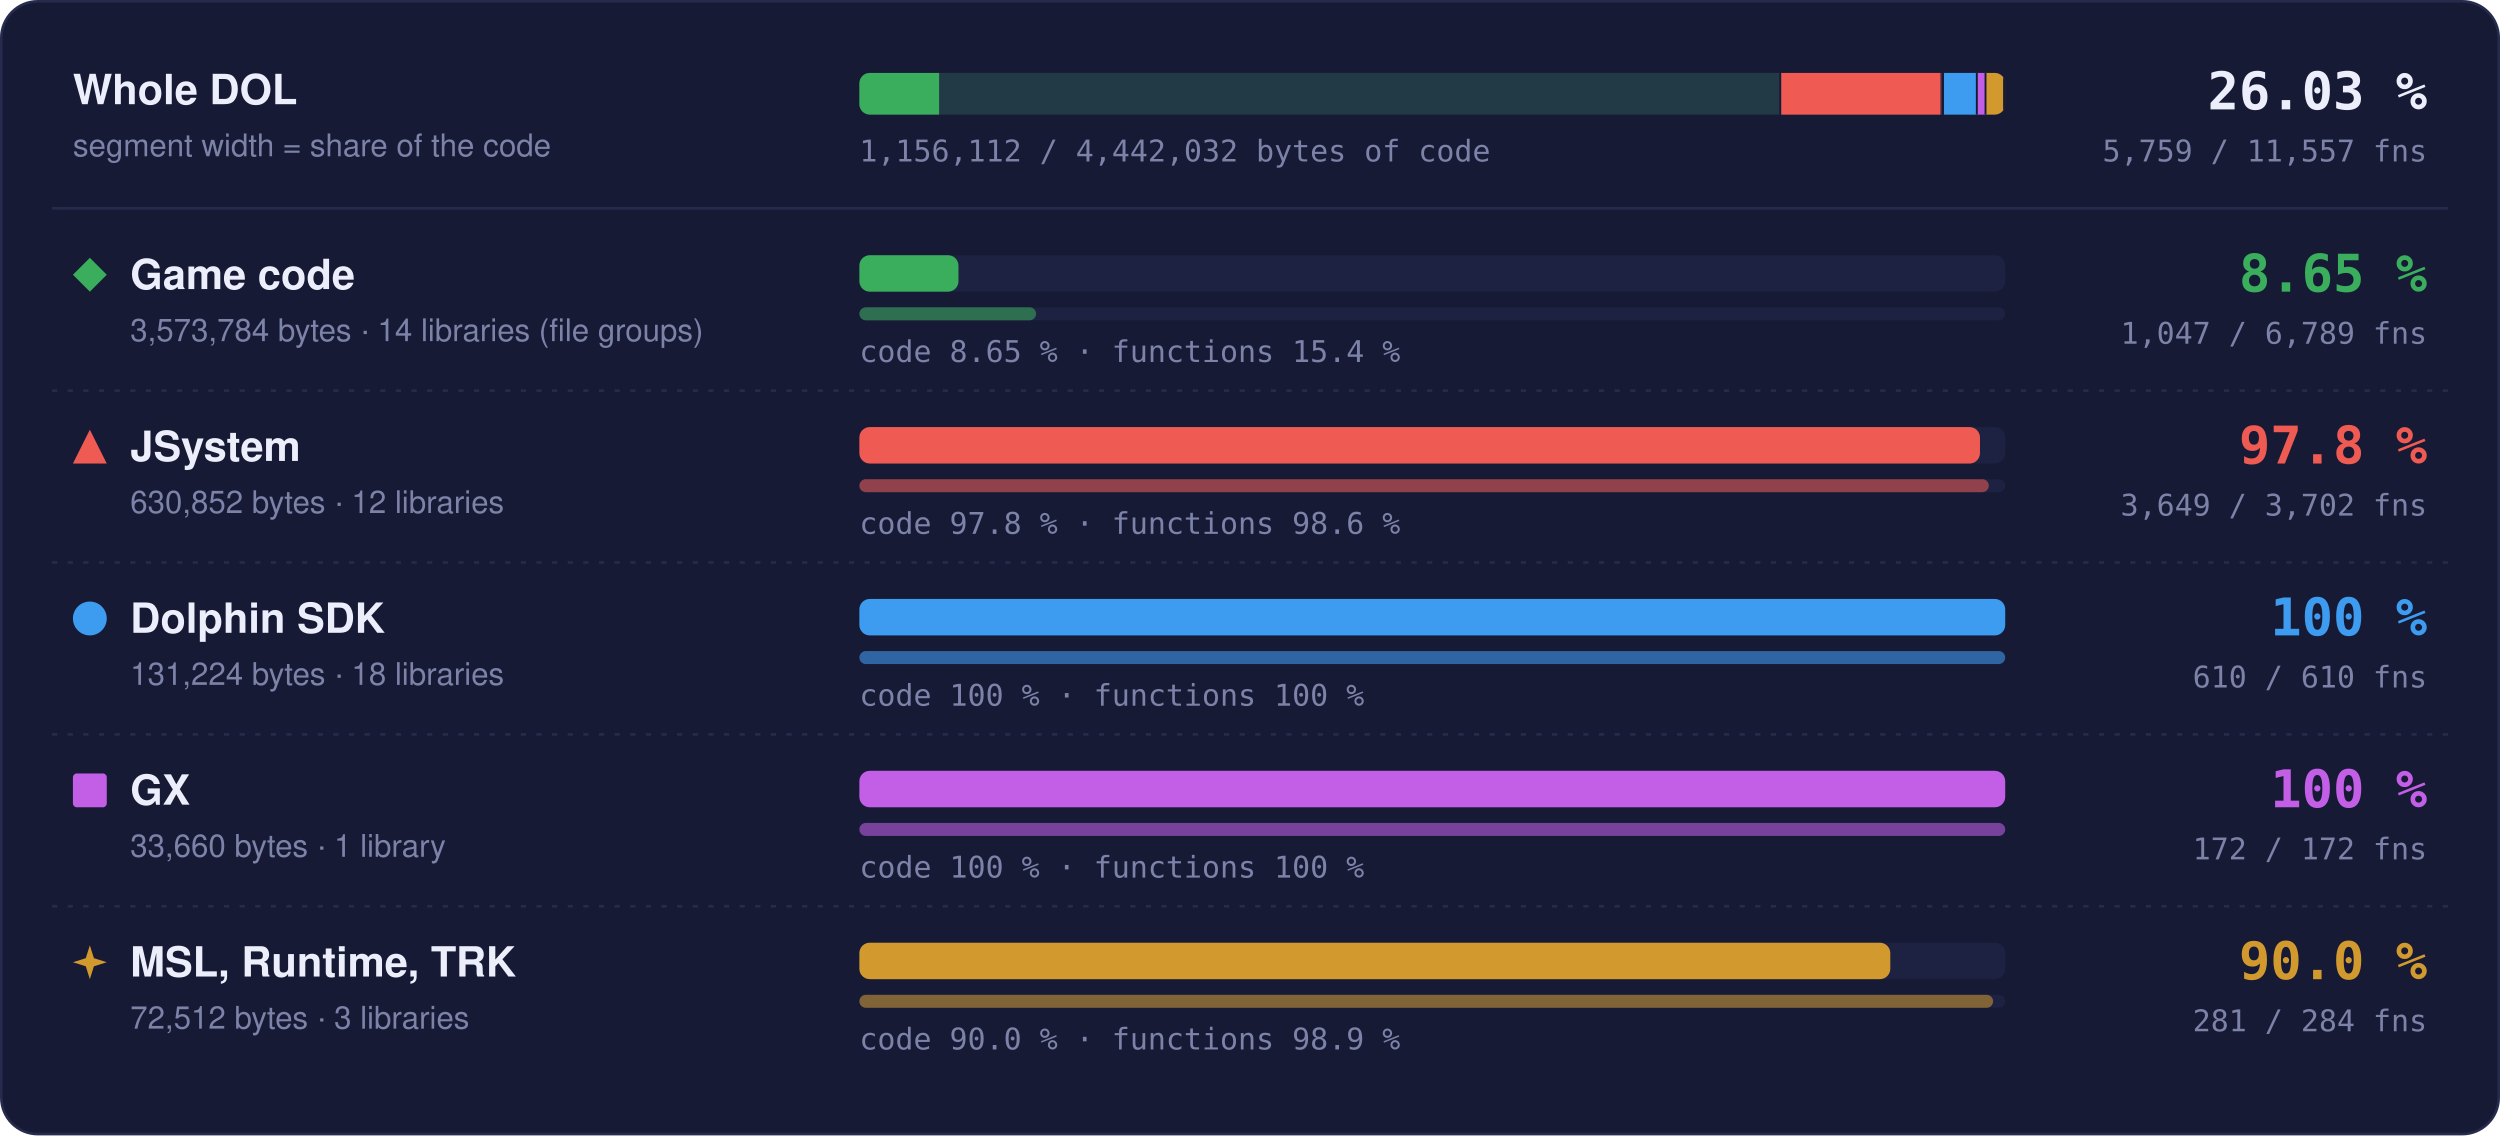
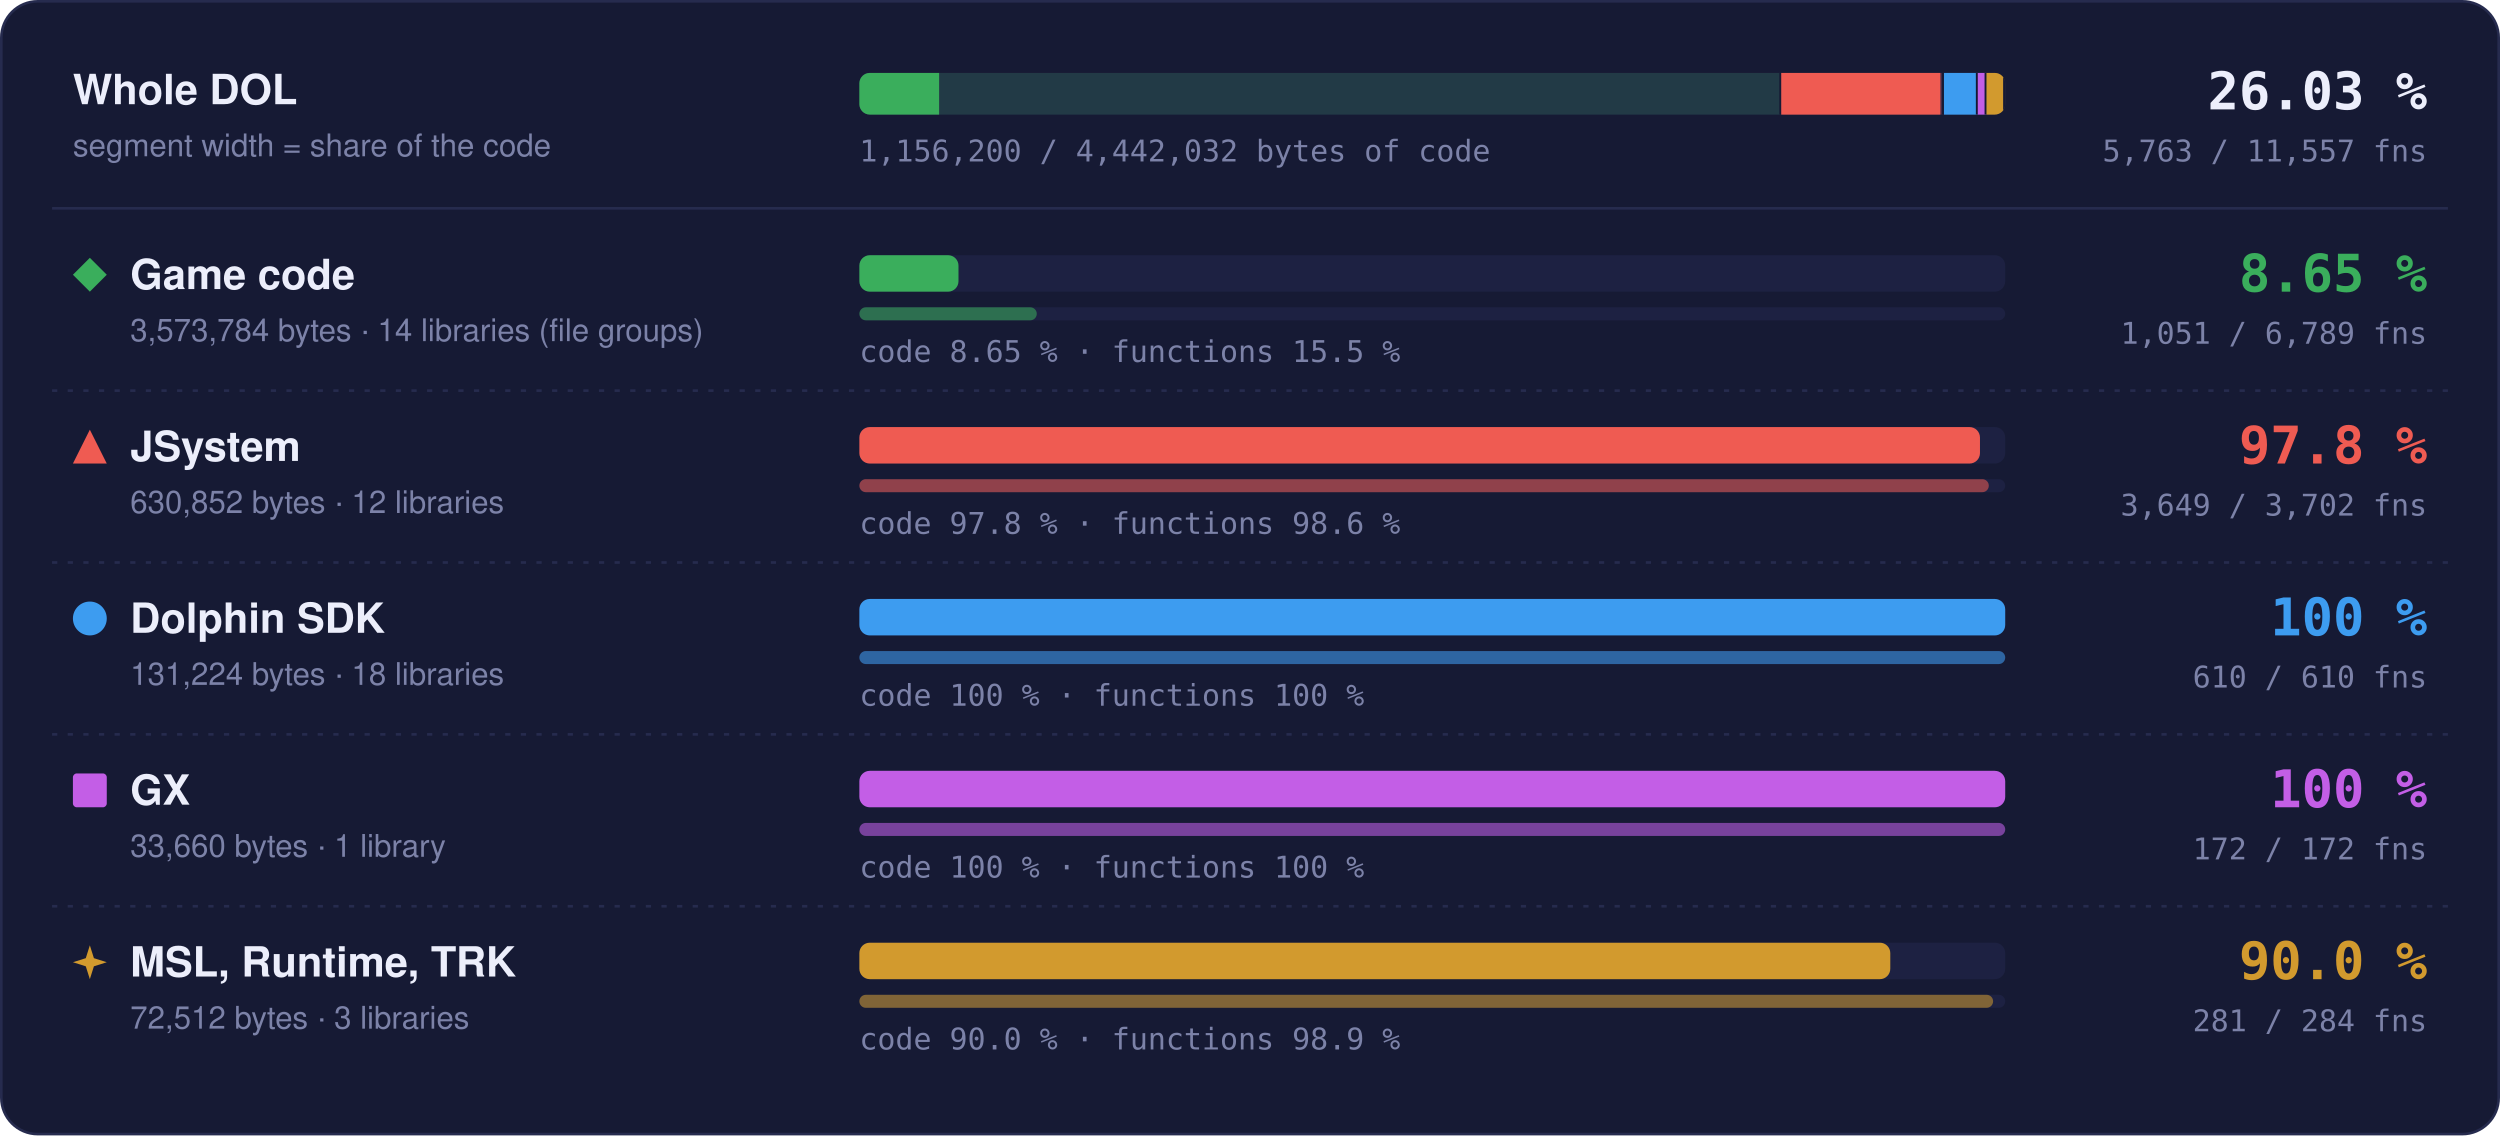
- <svg xmlns="http://www.w3.org/2000/svg" width="960" height="436" viewBox="0 0 960 436" role="img" aria-label="Matched code and functions per region: Game code 8.65 % of code, 1047 of 6789 functions; JSystem 97.8 % of code, 3649 of 3702 functions; Dolphin SDK 100 % of code, 610 of 610 functions; GX 100 % of code, 172 of 172 functions; MSL, Runtime, TRK 90.0 % of code, 281 of 284 functions">
+ <svg xmlns="http://www.w3.org/2000/svg" width="960" height="436" viewBox="0 0 960 436" role="img" aria-label="Matched code and functions per region: Game code 8.65 % of code, 1051 of 6789 functions; JSystem 97.8 % of code, 3649 of 3702 functions; Dolphin SDK 100 % of code, 610 of 610 functions; GX 100 % of code, 172 of 172 functions; MSL, Runtime, TRK 90.0 % of code, 281 of 284 functions">
  <style>text { font-family: -apple-system, BlinkMacSystemFont, 'Segoe UI', Helvetica, Arial, sans-serif; } .mono { font-family: ui-monospace, SFMono-Regular, 'SF Mono', Menlo, Consolas, monospace; } .grow { transform-box: fill-box; transform-origin: 0 50%; animation: grow 1.4s cubic-bezier(.2,.8,.2,1) both; } @keyframes grow { from { transform: scaleX(0); } } @media (prefers-reduced-motion: reduce) { * { animation: none !important; } }</style>
  <rect x="0.5" y="0.5" width="959" height="435" rx="14" fill="#161a34" stroke="#262b4e" />
  <text x="28" y="40" font-size="16" font-weight="700" fill="#eceefb">Whole DOL</text>
  <text x="28" y="60" font-size="12" fill="#7c82a8">segment width = share of the code</text>
  <rect x="330" y="28" width="440" height="16" rx="4" fill="#1d2142" />
  <clipPath id="wb">
    <rect x="330" y="28" width="440" height="16" rx="4" />
  </clipPath>
  <g clip-path="url(#wb)">
    <rect x="330.00" y="28" width="354.00" height="16" fill="#3aae5c" fill-opacity="0.18" />
-     <rect class="grow" x="330.00" y="28" width="30.61" height="16" fill="#3aae5c" />
+     <rect class="grow" x="330.00" y="28" width="30.62" height="16" fill="#3aae5c" />
    <rect x="683.25" y="28" width="1.5" height="16" fill="#161a34" />
    <rect x="684.00" y="28" width="62.49" height="16" fill="#ef5b52" fill-opacity="0.18" />
    <rect class="grow" x="684.00" y="28" width="61.11" height="16" fill="#ef5b52" />
    <rect x="745.74" y="28" width="1.5" height="16" fill="#161a34" />
    <rect x="746.49" y="28" width="13.00" height="16" fill="#3d9cf0" fill-opacity="0.18" />
    <rect class="grow" x="746.49" y="28" width="13.00" height="16" fill="#3d9cf0" />
    <rect x="758.73" y="28" width="1.5" height="16" fill="#161a34" />
    <rect x="759.48" y="28" width="3.33" height="16" fill="#c35ee6" fill-opacity="0.18" />
    <rect class="grow" x="759.48" y="28" width="3.33" height="16" fill="#c35ee6" />
    <rect x="762.07" y="28" width="1.5" height="16" fill="#161a34" />
    <rect x="762.82" y="28" width="7.18" height="16" fill="#d29a2e" fill-opacity="0.18" />
    <rect class="grow" x="762.82" y="28" width="6.46" height="16" fill="#d29a2e" />
    <rect x="769.25" y="28" width="1.5" height="16" fill="#161a34" />
  </g>
  <text x="932" y="42" text-anchor="end" class="mono" font-size="20" font-weight="700" fill="#eceefb">26.03 %</text>
-   <text x="932" y="62" text-anchor="end" class="mono" font-size="11.5" fill="#7c82a8">5,759 / 11,557 fns</text>
-   <text x="330" y="62" class="mono" font-size="11.5" fill="#7c82a8">1,156,112 / 4,442,032 bytes of code</text>
+   <text x="932" y="62" text-anchor="end" class="mono" font-size="11.5" fill="#7c82a8">5,763 / 11,557 fns</text>
+   <text x="330" y="62" class="mono" font-size="11.5" fill="#7c82a8">1,156,200 / 4,442,032 bytes of code</text>
  <line x1="20" x2="940" y1="80" y2="80" stroke="#262b4e" />
  <g fill="#3aae5c">
    <path d="M34.5 99L41 105.5L34.5 112L28 105.5Z" />
  </g>
  <text x="50" y="111" font-size="16" font-weight="700" fill="#eceefb">Game code</text>
  <text x="50" y="131" font-size="12" fill="#7c82a8">3,573,784 bytes · 14 libraries (file groups)</text>
  <rect x="330" y="98" width="440" height="14" rx="4" fill="#1d2142" />
-   <rect class="grow" style="animation-delay:0.0s" x="330" y="98" width="38.05" height="14" rx="4" fill="#3aae5c" />
+   <rect class="grow" style="animation-delay:0.0s" x="330" y="98" width="38.06" height="14" rx="4" fill="#3aae5c" />
  <rect x="330" y="118" width="440" height="5" rx="2.5" fill="#1d2142" />
-   <rect class="grow" style="animation-delay:0.2s" x="330" y="118" width="67.86" height="5" rx="2.5" fill="#3aae5c" fill-opacity="0.55" />
-   <text x="330" y="139" class="mono" font-size="11.5" fill="#7c82a8">code 8.65 % · functions 15.4 %</text>
+   <rect class="grow" style="animation-delay:0.2s" x="330" y="118" width="68.12" height="5" rx="2.5" fill="#3aae5c" fill-opacity="0.55" />
+   <text x="330" y="139" class="mono" font-size="11.5" fill="#7c82a8">code 8.65 % · functions 15.5 %</text>
  <text x="932" y="112" text-anchor="end" class="mono" font-size="20" font-weight="700" fill="#3aae5c">8.65 %</text>
-   <text x="932" y="132" text-anchor="end" class="mono" font-size="11.5" fill="#7c82a8">1,047 / 6,789 fns</text>
+   <text x="932" y="132" text-anchor="end" class="mono" font-size="11.5" fill="#7c82a8">1,051 / 6,789 fns</text>
  <line x1="20" x2="940" y1="150" y2="150" stroke="#262b4e" stroke-dasharray="2 4" />
  <g fill="#ef5b52">
    <path d="M34.5 165L41 178L28 178Z" />
  </g>
  <text x="50" y="177" font-size="16" font-weight="700" fill="#eceefb">JSystem</text>
  <text x="50" y="197" font-size="12" fill="#7c82a8">630,852 bytes · 12 libraries</text>
  <rect x="330" y="164" width="440" height="14" rx="4" fill="#1d2142" />
  <rect class="grow" style="animation-delay:0.1s" x="330" y="164" width="430.31" height="14" rx="4" fill="#ef5b52" />
  <rect x="330" y="184" width="440" height="5" rx="2.5" fill="#1d2142" />
  <rect class="grow" style="animation-delay:0.3s" x="330" y="184" width="433.70" height="5" rx="2.5" fill="#ef5b52" fill-opacity="0.55" />
  <text x="330" y="205" class="mono" font-size="11.5" fill="#7c82a8">code 97.8 % · functions 98.6 %</text>
  <text x="932" y="178" text-anchor="end" class="mono" font-size="20" font-weight="700" fill="#ef5b52">97.8 %</text>
  <text x="932" y="198" text-anchor="end" class="mono" font-size="11.5" fill="#7c82a8">3,649 / 3,702 fns</text>
  <line x1="20" x2="940" y1="216" y2="216" stroke="#262b4e" stroke-dasharray="2 4" />
  <g fill="#3d9cf0">
    <circle cx="34.5" cy="237.5" r="6.5" />
  </g>
  <text x="50" y="243" font-size="16" font-weight="700" fill="#eceefb">Dolphin SDK</text>
  <text x="50" y="263" font-size="12" fill="#7c82a8">131,224 bytes · 18 libraries</text>
  <rect x="330" y="230" width="440" height="14" rx="4" fill="#1d2142" />
  <rect class="grow" style="animation-delay:0.2s" x="330" y="230" width="440.00" height="14" rx="4" fill="#3d9cf0" />
  <rect x="330" y="250" width="440" height="5" rx="2.5" fill="#1d2142" />
  <rect class="grow" style="animation-delay:0.4s" x="330" y="250" width="440.00" height="5" rx="2.5" fill="#3d9cf0" fill-opacity="0.55" />
  <text x="330" y="271" class="mono" font-size="11.5" fill="#7c82a8">code 100 % · functions 100 %</text>
  <text x="932" y="244" text-anchor="end" class="mono" font-size="20" font-weight="700" fill="#3d9cf0">100 %</text>
  <text x="932" y="264" text-anchor="end" class="mono" font-size="11.5" fill="#7c82a8">610 / 610 fns</text>
  <line x1="20" x2="940" y1="282" y2="282" stroke="#262b4e" stroke-dasharray="2 4" />
  <g fill="#c35ee6">
    <rect x="28" y="297" width="13" height="13" rx="1.5" />
  </g>
  <text x="50" y="309" font-size="16" font-weight="700" fill="#eceefb">GX</text>
  <text x="50" y="329" font-size="12" fill="#7c82a8">33,660 bytes · 1 library</text>
  <rect x="330" y="296" width="440" height="14" rx="4" fill="#1d2142" />
  <rect class="grow" style="animation-delay:0.3s" x="330" y="296" width="440.00" height="14" rx="4" fill="#c35ee6" />
  <rect x="330" y="316" width="440" height="5" rx="2.5" fill="#1d2142" />
  <rect class="grow" style="animation-delay:0.5s" x="330" y="316" width="440.00" height="5" rx="2.5" fill="#c35ee6" fill-opacity="0.55" />
  <text x="330" y="337" class="mono" font-size="11.5" fill="#7c82a8">code 100 % · functions 100 %</text>
  <text x="932" y="310" text-anchor="end" class="mono" font-size="20" font-weight="700" fill="#c35ee6">100 %</text>
  <text x="932" y="330" text-anchor="end" class="mono" font-size="11.5" fill="#7c82a8">172 / 172 fns</text>
  <line x1="20" x2="940" y1="348" y2="348" stroke="#262b4e" stroke-dasharray="2 4" />
  <g fill="#d29a2e">
    <path d="M34.5 363L36.06 367.94L41 369.5L36.06 371.06L34.5 376L32.94 371.06L28 369.5L32.94 367.94Z" />
  </g>
  <text x="50" y="375" font-size="16" font-weight="700" fill="#eceefb">MSL, Runtime, TRK</text>
  <text x="50" y="395" font-size="12" fill="#7c82a8">72,512 bytes · 3 libraries</text>
  <rect x="330" y="362" width="440" height="14" rx="4" fill="#1d2142" />
  <rect class="grow" style="animation-delay:0.4s" x="330" y="362" width="395.87" height="14" rx="4" fill="#d29a2e" />
  <rect x="330" y="382" width="440" height="5" rx="2.5" fill="#1d2142" />
  <rect class="grow" style="animation-delay:0.6s" x="330" y="382" width="435.35" height="5" rx="2.5" fill="#d29a2e" fill-opacity="0.55" />
  <text x="330" y="403" class="mono" font-size="11.5" fill="#7c82a8">code 90.0 % · functions 98.9 %</text>
  <text x="932" y="376" text-anchor="end" class="mono" font-size="20" font-weight="700" fill="#d29a2e">90.0 %</text>
  <text x="932" y="396" text-anchor="end" class="mono" font-size="11.5" fill="#7c82a8">281 / 284 fns</text>
</svg>
